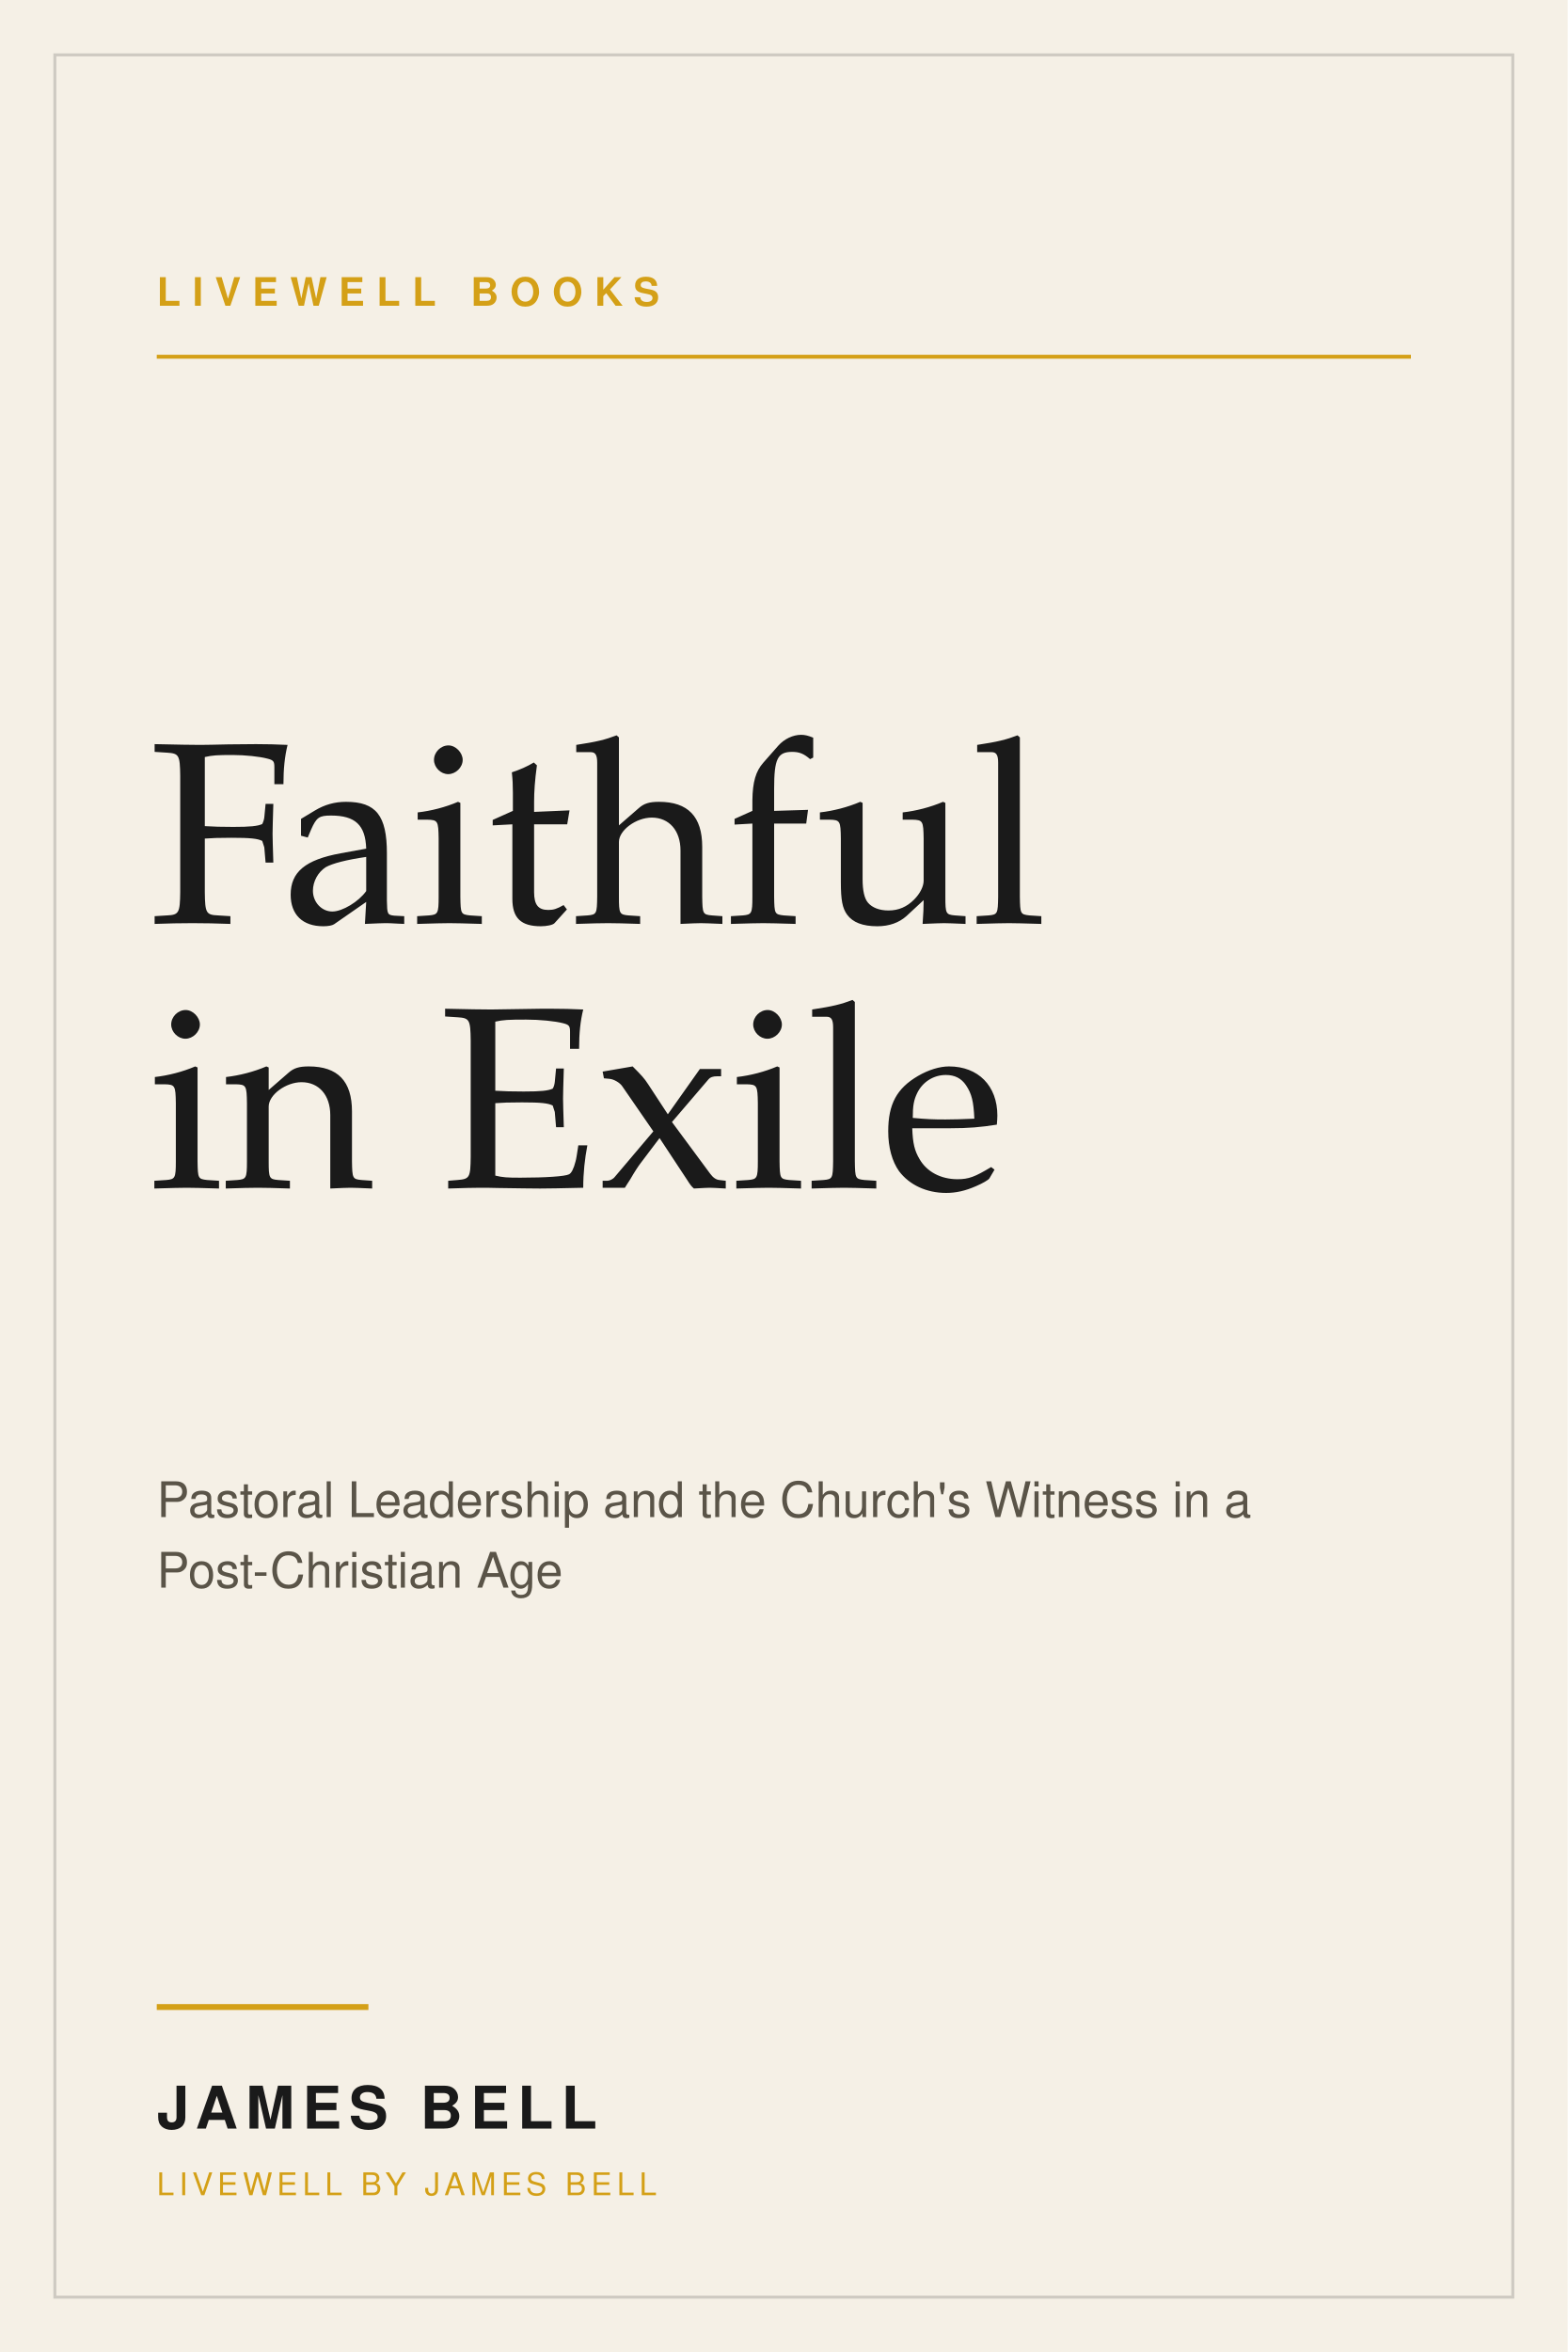
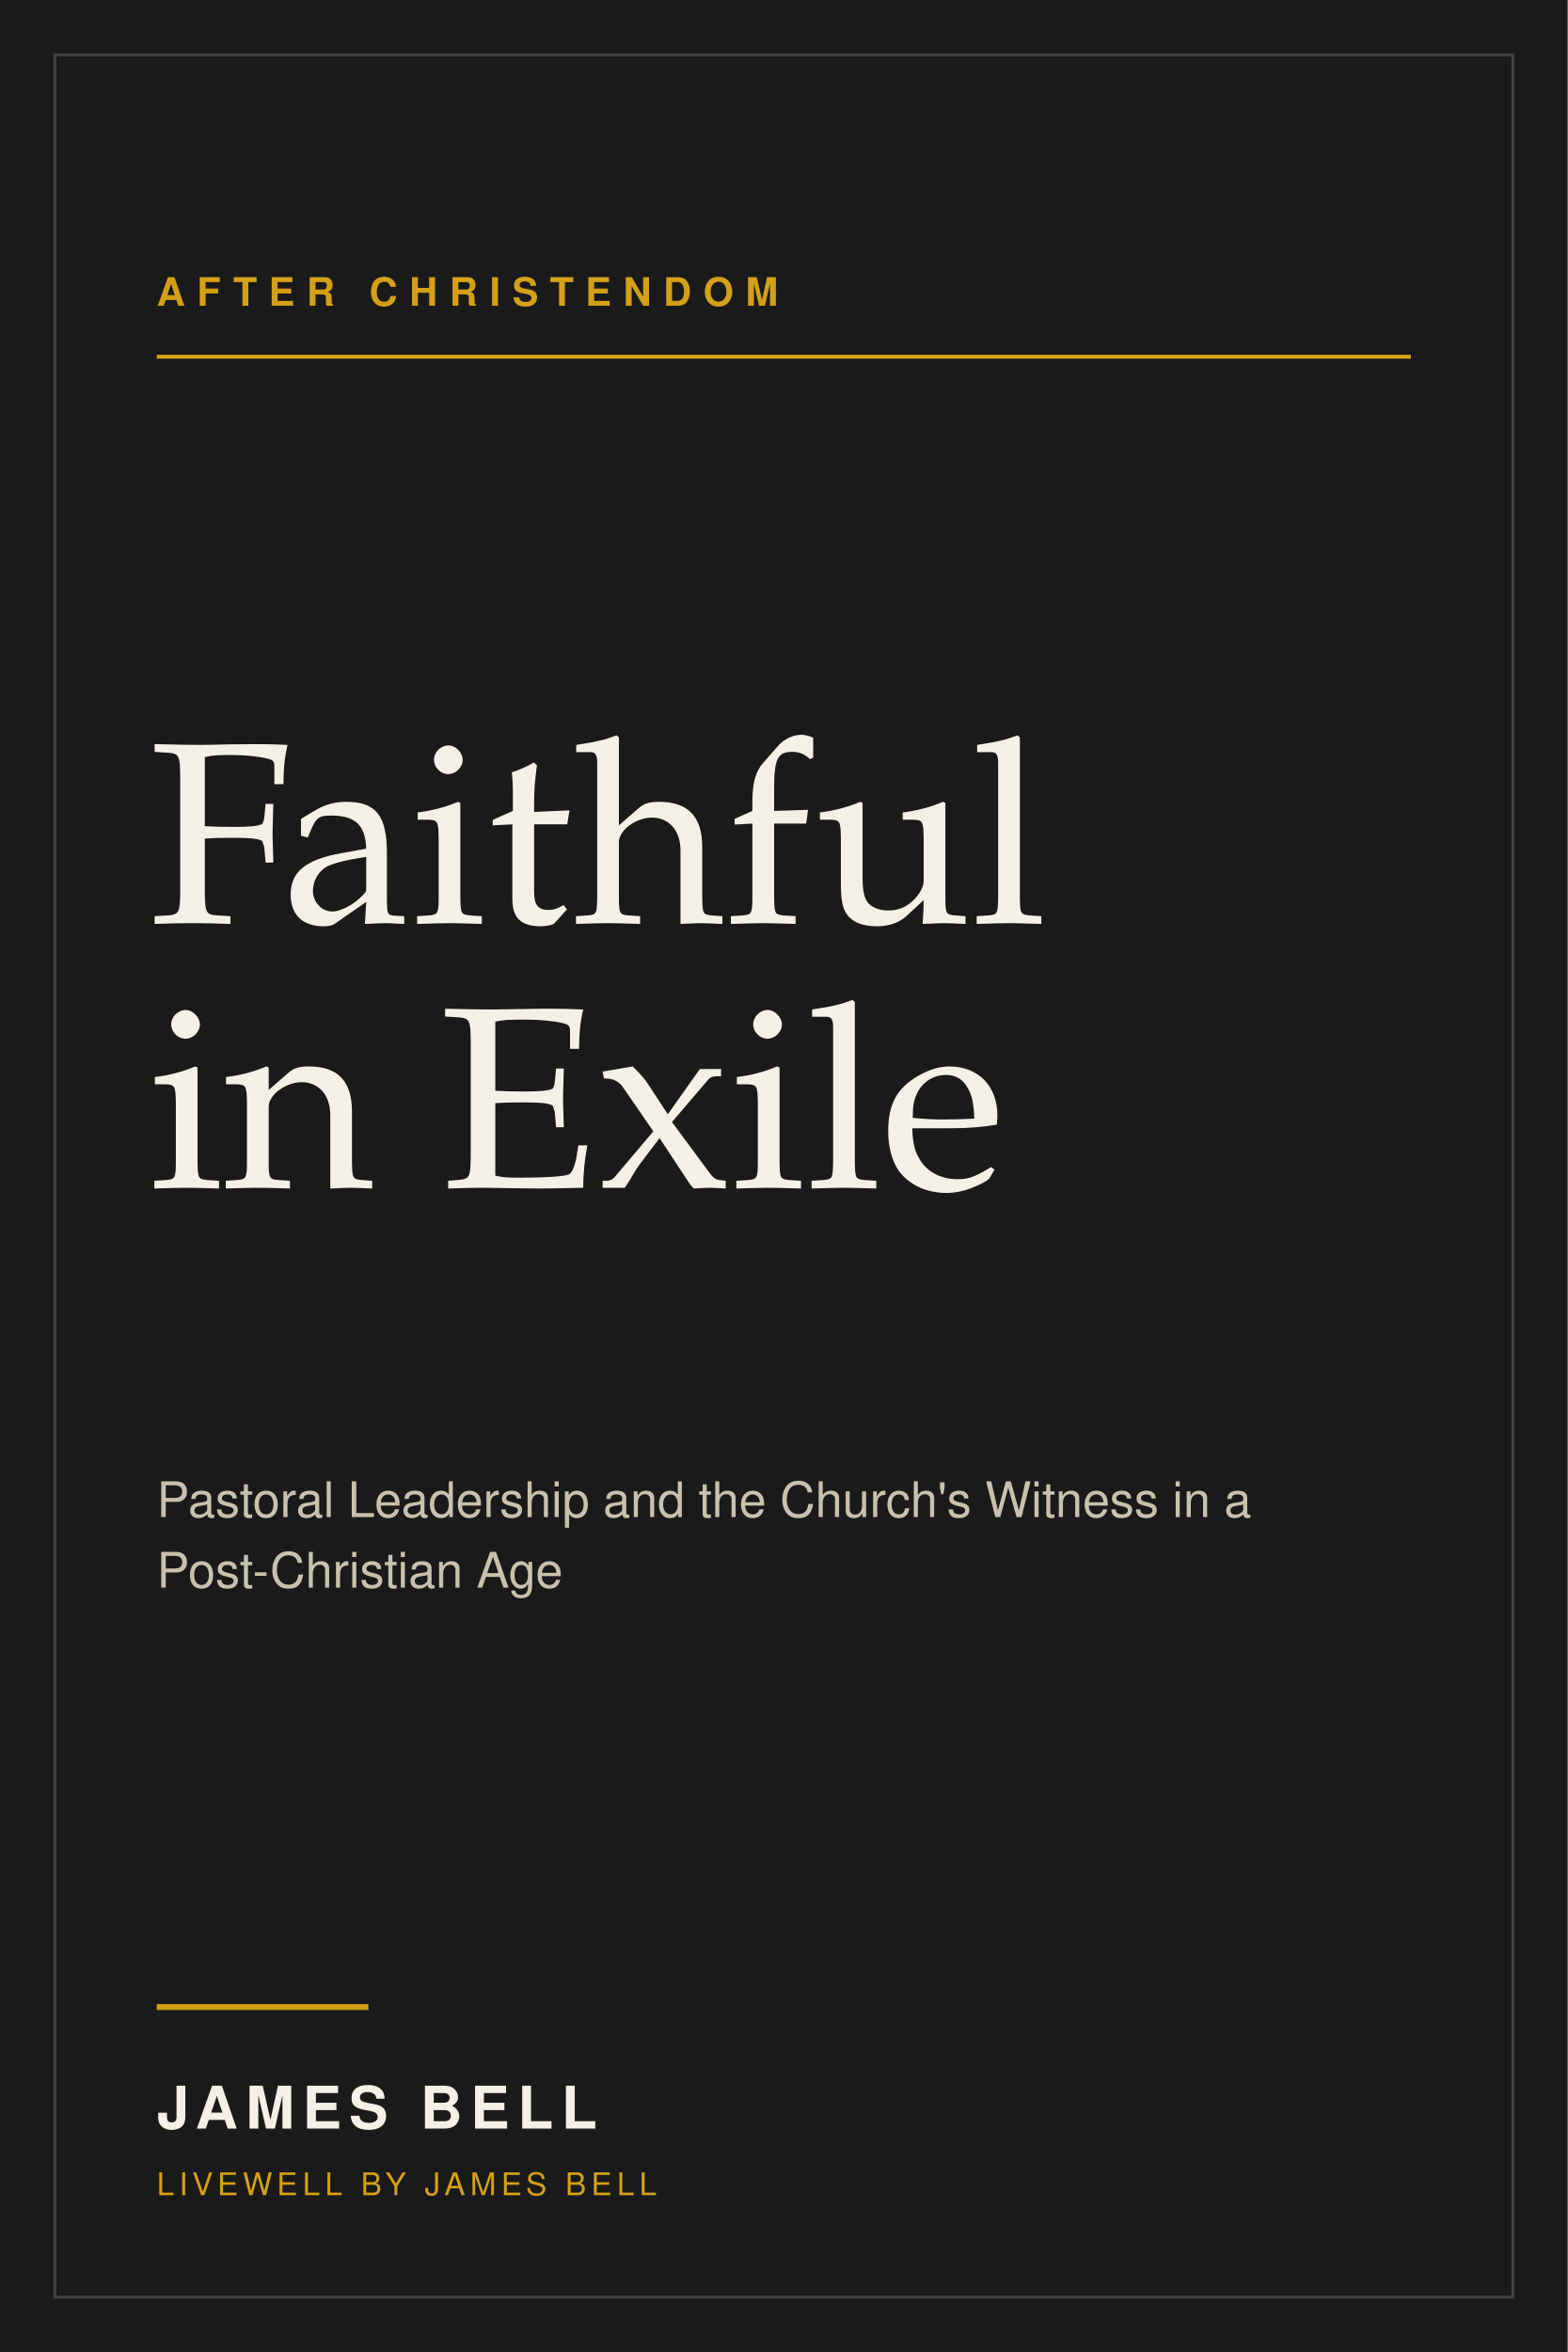
<svg xmlns="http://www.w3.org/2000/svg" width="800" height="1200" viewBox="0 0 800 1200" role="img" aria-label="Faithful in Exile by James Bell">
-   <rect width="800" height="1200" fill="#F5F0E6" />
-   <rect x="28" y="28" width="744" height="1144" fill="none" stroke="#1A1A1A" stroke-width="1.5" opacity="0.18" />
-   <text x="80" y="156" font-family="Helvetica, Arial, sans-serif" font-size="20" letter-spacing="6" font-weight="700" fill="#D4A017">LIVEWELL BOOKS</text>
+   <rect width="800" height="1200" fill="#1A1A1A" />
+   <rect x="28" y="28" width="744" height="1144" fill="none" stroke="#F5F0E6" stroke-width="1.5" opacity="0.18" />
+   <text x="80" y="156" font-family="Helvetica, Arial, sans-serif" font-size="20" letter-spacing="6" font-weight="700" fill="#D4A017">AFTER CHRISTENDOM</text>
  <line x1="80" y1="182" x2="720" y2="182" stroke="#D4A017" stroke-width="2" />
-   <text x="76" y="471" font-family="Palatino, 'Palatino Linotype', Georgia, serif" font-size="132" font-weight="400" fill="#1A1A1A">Faithful</text>
-   <text x="76" y="606" font-family="Palatino, 'Palatino Linotype', Georgia, serif" font-size="132" font-weight="400" fill="#1A1A1A">in Exile</text>
-   <text x="80" y="774" font-family="Helvetica, Arial, sans-serif" font-size="25" fill="#5A5448">Pastoral Leadership and the Church's Witness in a</text>
-   <text x="80" y="810" font-family="Helvetica, Arial, sans-serif" font-size="25" fill="#5A5448">Post-Christian Age</text>
+   <text x="76" y="471" font-family="Palatino, 'Palatino Linotype', Georgia, serif" font-size="132" font-weight="400" fill="#F5F0E6">Faithful</text>
+   <text x="76" y="606" font-family="Palatino, 'Palatino Linotype', Georgia, serif" font-size="132" font-weight="400" fill="#F5F0E6">in Exile</text>
+   <text x="80" y="774" font-family="Helvetica, Arial, sans-serif" font-size="25" fill="#C9C1AE">Pastoral Leadership and the Church's Witness in a</text>
+   <text x="80" y="810" font-family="Helvetica, Arial, sans-serif" font-size="25" fill="#C9C1AE">Post-Christian Age</text>
  <line x1="80" y1="1024" x2="188" y2="1024" stroke="#D4A017" stroke-width="3" />
-   <text x="80" y="1086" font-family="Helvetica, Arial, sans-serif" font-size="30" letter-spacing="4" font-weight="700" fill="#1A1A1A">JAMES BELL</text>
+   <text x="80" y="1086" font-family="Helvetica, Arial, sans-serif" font-size="30" letter-spacing="4" font-weight="700" fill="#F5F0E6">JAMES BELL</text>
  <text x="80" y="1120" font-family="Helvetica, Arial, sans-serif" font-size="16" letter-spacing="2.5" fill="#D4A017">LIVEWELL BY JAMES BELL</text>
</svg>
